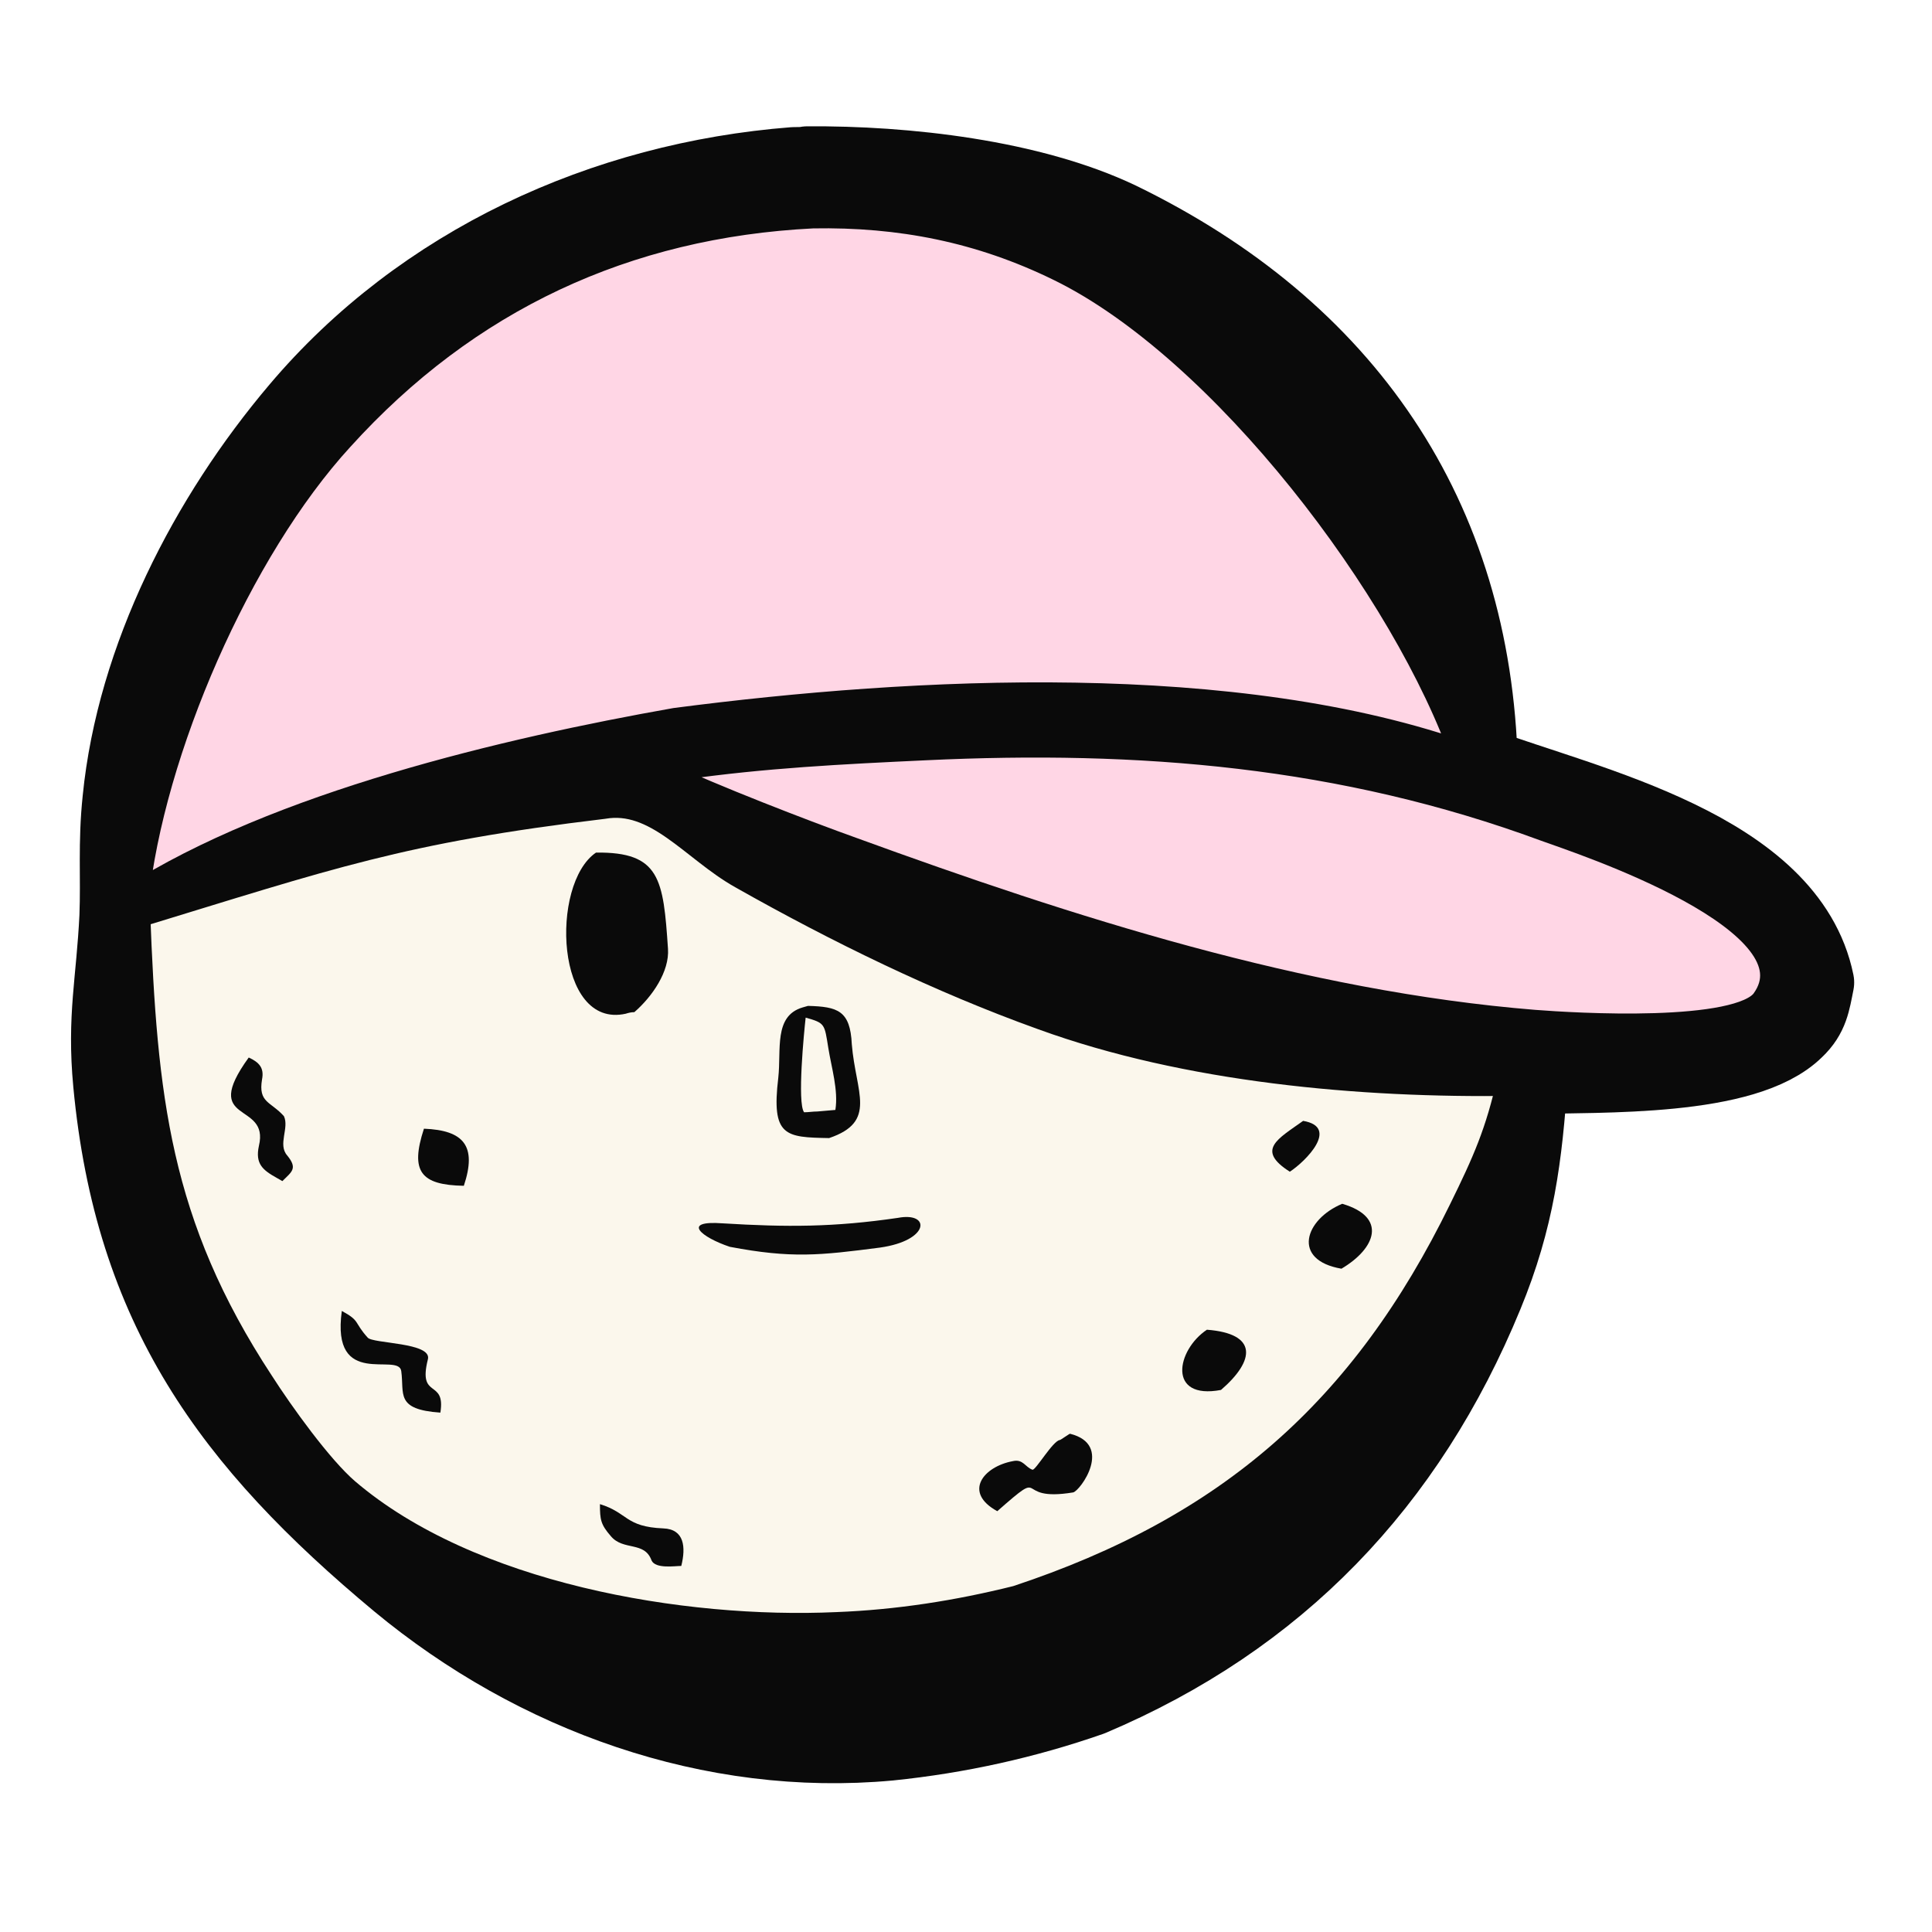
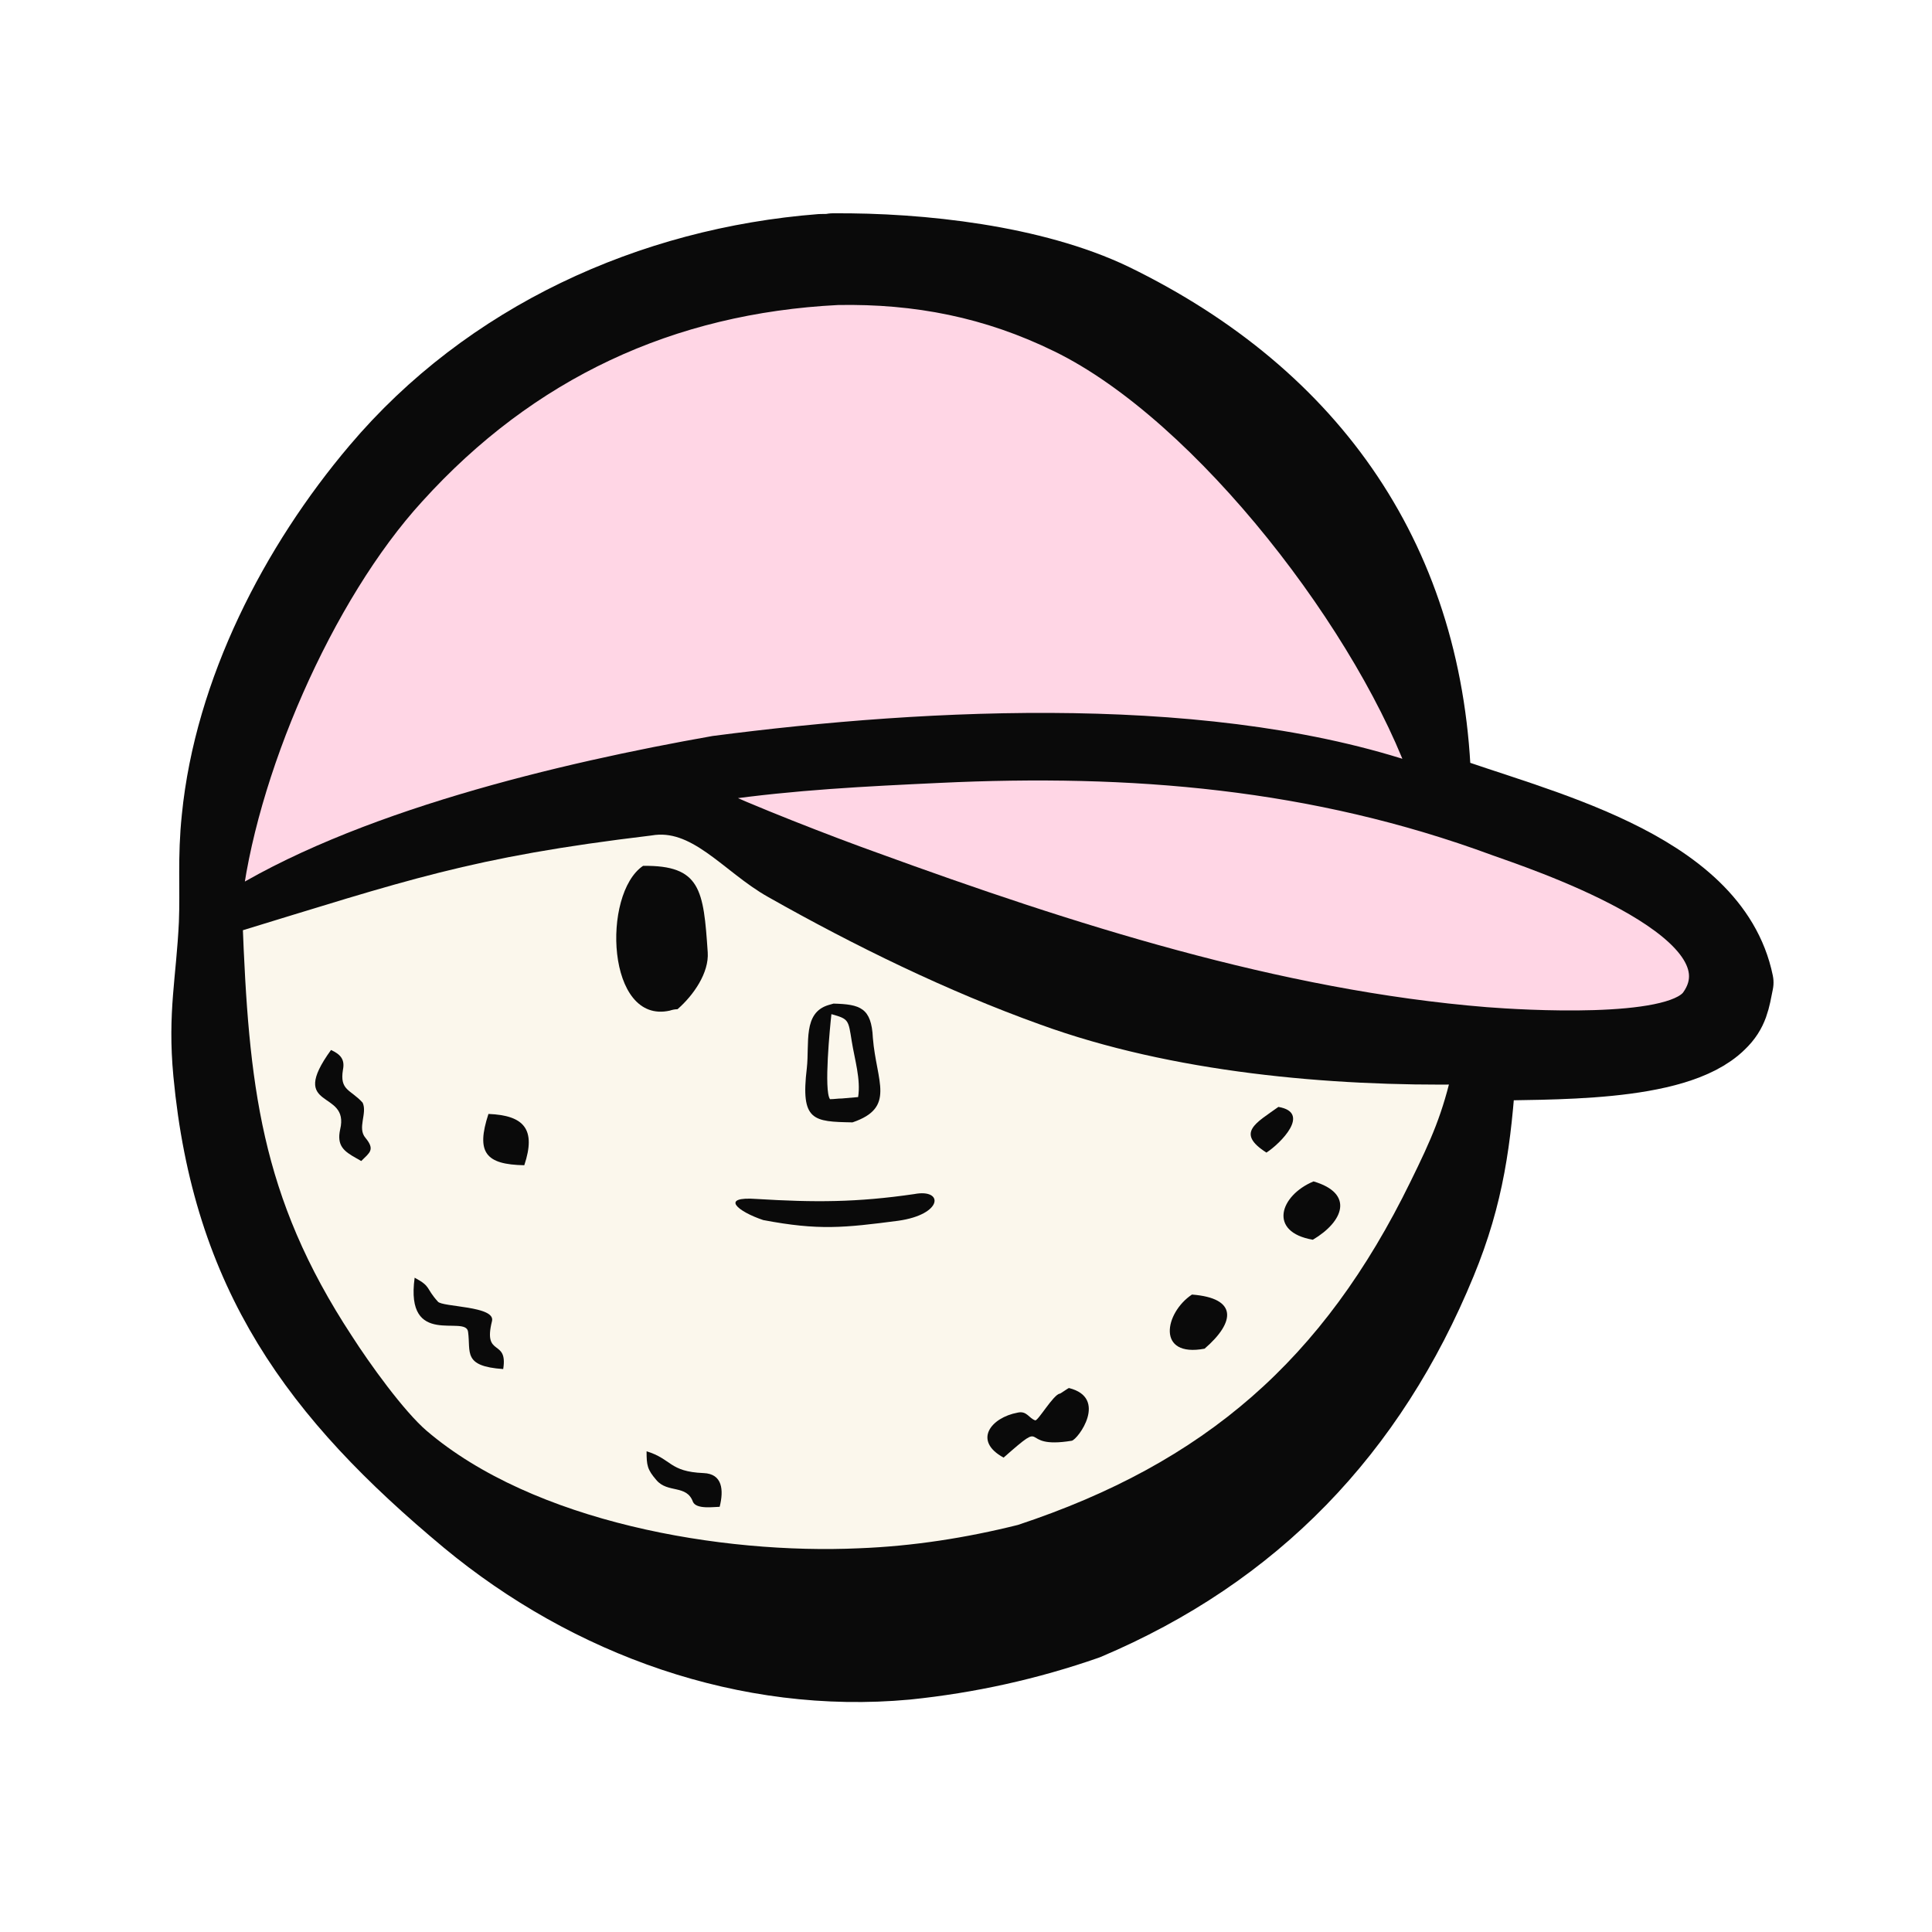
- <svg xmlns="http://www.w3.org/2000/svg" viewBox="755 398 247 247">
+ <svg xmlns="http://www.w3.org/2000/svg" viewBox="739.7 383.8 274.9 274.9">
  <g data-outlined="1" fill="#0a0a0a" stroke="#0a0a0a" stroke-width="9.9" stroke-linejoin="round">
    <path d="M856.5 419.2C857.1 419.2 857.7 419.2 858.2 419.1C870.8 419 886.8 420.8 898.1 426.2C926.9 440.2 943.3 464 944.1 495.9C957.9 501 983.6 506.5 987.1 523.6C986.6 526.1 986.4 527.8 984.5 529.6C978.1 535.9 959.8 535.2 950.5 535.5C949.8 545.9 948.8 553.8 944.8 563.5C934.9 587.6 918.3 604.9 894.4 615C886.1 617.9 877.5 619.8 868.7 620.7C846 622.8 823.5 614.7 806 600.2C784.5 582.3 772 565.2 769.3 536.5C768.5 528 769.7 523.5 770.1 515.2C770.3 510.1 769.9 505.9 770.5 500.2C772.3 482.1 781.6 464.1 793.2 450.4C809 431.7 832.2 421.1 856.5 419.2Z" />
    <path d="M832.1 500.7C839.1 499.5 843.9 506.3 850 509.7C862.2 516.6 875.3 523 888.4 527.7C906.8 534.4 929 536.4 948.4 536.1C946.9 542.9 945.2 546.7 942.2 552.8C929.6 578.6 912.3 593.7 885.1 602.7C877.5 604.6 869.8 605.8 862 606.1C842.2 607 814.9 602.4 799.1 588.9C795.6 585.9 790.6 578.9 788.1 575C774.7 554.6 773.1 538.2 772.2 514.7C797.1 507.1 806.2 503.8 832.1 500.7Z" />
    <path d="M831.2 507C839.4 506.9 839.8 510.4 840.4 519.3C840.6 522.2 838.4 525.4 836.1 527.4C835.7 527.4 835.3 527.5 835 527.6C826 529.6 825.3 511 831.2 507Z" />
    <path d="M858.3 526.6C862.1 526.7 863.7 527.2 863.9 531.5C864.4 537.7 867.2 541.4 861 543.5C855.4 543.4 853.6 543.3 854.5 535.8C854.9 532.2 853.9 527.9 857.6 526.8L858.3 526.6Z" />
    <path d="M869.8 553.7C874 552.9 873.9 556.6 867.5 557.5C859.8 558.5 856.2 558.9 848.3 557.4C844.7 556.2 842 554 847.4 554.4C855.6 554.9 861.6 554.9 869.8 553.7Z" />
    <path d="M891.8 581.3C897.4 582.7 893.1 588.6 892.2 588.8C884.3 590.1 889.2 585.3 882.5 591.2C878.1 588.8 880.7 585.5 884.5 584.8C885.8 584.5 886.1 585.6 887 585.9C887.4 586 889.6 582.2 890.5 582.1C890.6 582.1 891.7 581.3 891.8 581.3Z" />
    <path d="M798.7 565.6C801.1 566.9 800.2 567 802 569C802.6 569.8 810.3 569.6 809.7 571.8C808.4 577 812 574.2 811.3 578.6C805.5 578.2 806.7 576.2 806.3 573.3C806 570.8 797.3 575.7 798.7 565.6Z" />
    <path d="M786.8 533.2C788.1 533.8 788.8 534.5 788.5 536C788 539 789.6 538.8 791.3 540.7C792 542.2 790.5 544.3 791.7 545.7C793.1 547.4 792.3 547.8 791.1 549L790.4 548.6C788.6 547.6 787.6 546.8 788.1 544.5C789.5 538.7 780.5 541.9 786.8 533.2Z" />
    <path d="M858.9 425.2C870.1 425 880.4 427 890.6 432C911.5 442.2 935.1 473.2 942.6 495C913.1 484.4 872.1 486.5 841.4 490.5C819.9 494.3 790.6 501.2 772 513.1C774 493.9 785.2 468.1 798.3 453.8C814.5 435.9 834.9 426.4 858.9 425.2Z" />
    <path d="M842.1 495.7C852.6 494.2 862.6 493.7 873.3 493.2C900.7 491.9 926.7 494 952.7 503.6C956.8 505.1 988.6 515.4 980.8 526.2C977.4 530.8 956.2 529.5 951.1 529.1C921.4 526.7 891.5 517.1 863.8 507C857.9 504.9 845.5 500.1 839.9 497.4C834.4 496.5 840.4 495.7 842.1 495.7Z" />
  </g>
  <path fill="#0a0a0a" d="M856.5 419.2C857.1 419.2 857.7 419.2 858.2 419.1C870.8 419 886.8 420.8 898.1 426.2C926.9 440.2 943.3 464 944.1 495.9C957.9 501 983.6 506.5 987.1 523.6C986.6 526.1 986.4 527.8 984.5 529.6C978.1 535.9 959.8 535.2 950.5 535.5C949.8 545.9 948.8 553.8 944.8 563.5C934.9 587.6 918.3 604.9 894.4 615C886.1 617.9 877.5 619.8 868.7 620.7C846 622.8 823.5 614.7 806 600.2C784.5 582.3 772 565.2 769.3 536.5C768.5 528 769.7 523.5 770.1 515.2C770.3 510.1 769.9 505.9 770.5 500.2C772.3 482.1 781.6 464.1 793.2 450.4C809 431.7 832.2 421.1 856.5 419.2Z" />
  <path stroke="#0a0a0a" stroke-width="4" stroke-linejoin="round" fill="#fbf7ec" d="M832.1 500.7C839.1 499.5 843.9 506.3 850 509.7C862.2 516.6 875.3 523 888.4 527.7C906.8 534.4 929 536.4 948.4 536.1C946.9 542.9 945.2 546.7 942.2 552.8C929.6 578.6 912.3 593.7 885.1 602.7C877.5 604.6 869.8 605.8 862 606.1C842.2 607 814.9 602.4 799.1 588.9C795.6 585.9 790.6 578.9 788.1 575C774.7 554.6 773.1 538.2 772.2 514.7C797.1 507.1 806.2 503.8 832.1 500.7Z" />
  <path fill="#0a0a0a" d="M831.2 507C839.4 506.9 839.8 510.4 840.4 519.3C840.6 522.2 838.4 525.4 836.1 527.4C835.7 527.4 835.3 527.5 835 527.6C826 529.6 825.3 511 831.2 507Z" />
  <path fill="#0a0a0a" d="M858.3 526.6C862.1 526.7 863.7 527.2 863.9 531.5C864.4 537.7 867.2 541.4 861 543.5C855.4 543.4 853.6 543.3 854.5 535.8C854.9 532.2 853.9 527.9 857.6 526.8L858.3 526.6Z" />
  <path fill="#fbf7ec" d="M858 528.1C860.5 528.8 860.4 528.9 860.9 532C861.3 534.5 862.2 537.4 861.8 539.9L859.5 540.1C858.9 540.1 858.4 540.2 857.8 540.2C856.9 539 857.8 529.9 858 528.1Z" />
  <path fill="#0a0a0a" d="M869.8 553.7C874 552.9 873.9 556.6 867.5 557.5C859.8 558.5 856.2 558.9 848.3 557.4C844.7 556.2 842 554 847.4 554.4C855.6 554.9 861.6 554.9 869.8 553.7Z" />
  <path fill="#0a0a0a" d="M891.8 581.3C897.4 582.7 893.1 588.6 892.2 588.8C884.3 590.1 889.2 585.3 882.5 591.2C878.1 588.8 880.7 585.5 884.5 584.8C885.8 584.5 886.1 585.6 887 585.9C887.4 586 889.6 582.2 890.5 582.1C890.6 582.1 891.7 581.3 891.8 581.3Z" />
  <path fill="#0a0a0a" d="M798.7 565.6C801.1 566.9 800.2 567 802 569C802.6 569.8 810.3 569.6 809.7 571.8C808.4 577 812 574.2 811.3 578.6C805.5 578.2 806.7 576.2 806.3 573.3C806 570.8 797.3 575.7 798.7 565.6Z" />
  <path fill="#0a0a0a" d="M786.8 533.2C788.1 533.8 788.8 534.5 788.5 536C788 539 789.6 538.8 791.3 540.7C792 542.2 790.5 544.3 791.7 545.7C793.1 547.4 792.3 547.8 791.1 549L790.4 548.6C788.6 547.6 787.6 546.8 788.1 544.5C789.5 538.7 780.5 541.9 786.8 533.2Z" />
  <path fill="#0a0a0a" d="M909.3 568C915.8 568.5 915.5 571.9 911.1 575.7C904.2 577 905.4 570.6 909.3 568Z" />
  <path fill="#0a0a0a" d="M926.6 551.9C932.4 553.6 930.9 557.6 926.5 560.2C920.1 559.1 921.8 553.9 926.6 551.9Z" />
  <path fill="#0a0a0a" d="M831.7 590.3C835.3 591.4 834.9 593.2 839.8 593.4C842.5 593.5 842.7 595.8 842.1 598.2C841.3 598.2 838.8 598.6 838.3 597.5C837.4 595 834.7 596.3 833.1 594.4C831.8 592.9 831.7 592.3 831.7 590.3Z" />
  <path fill="#0a0a0a" d="M809.2 542.3C814.3 542.5 816 544.5 814.3 549.6C808.8 549.5 807.4 547.8 809.2 542.3Z" />
  <path fill="#0a0a0a" d="M921.6 541.3C926.3 542.1 921.9 546.5 919.9 547.8C915.5 545 918.4 543.6 921.6 541.3Z" />
  <path stroke="#0a0a0a" stroke-width="4" stroke-linejoin="round" fill="#ffd6e5" d="M858.9 425.2C870.1 425 880.4 427 890.6 432C911.5 442.2 935.1 473.2 942.6 495C913.1 484.4 872.1 486.5 841.4 490.5C819.9 494.3 790.6 501.2 772 513.1C774 493.9 785.2 468.1 798.3 453.8C814.5 435.9 834.9 426.4 858.9 425.2Z" />
  <path stroke="#0a0a0a" stroke-width="4" stroke-linejoin="round" fill="#ffd6e5" d="M842.1 495.7C852.6 494.2 862.6 493.7 873.3 493.2C900.7 491.9 926.7 494 952.7 503.6C956.8 505.1 988.6 515.4 980.8 526.2C977.4 530.8 956.2 529.5 951.1 529.1C921.4 526.7 891.5 517.1 863.8 507C857.9 504.9 845.5 500.1 839.9 497.4C834.4 496.5 840.4 495.7 842.1 495.7Z" />
</svg>
